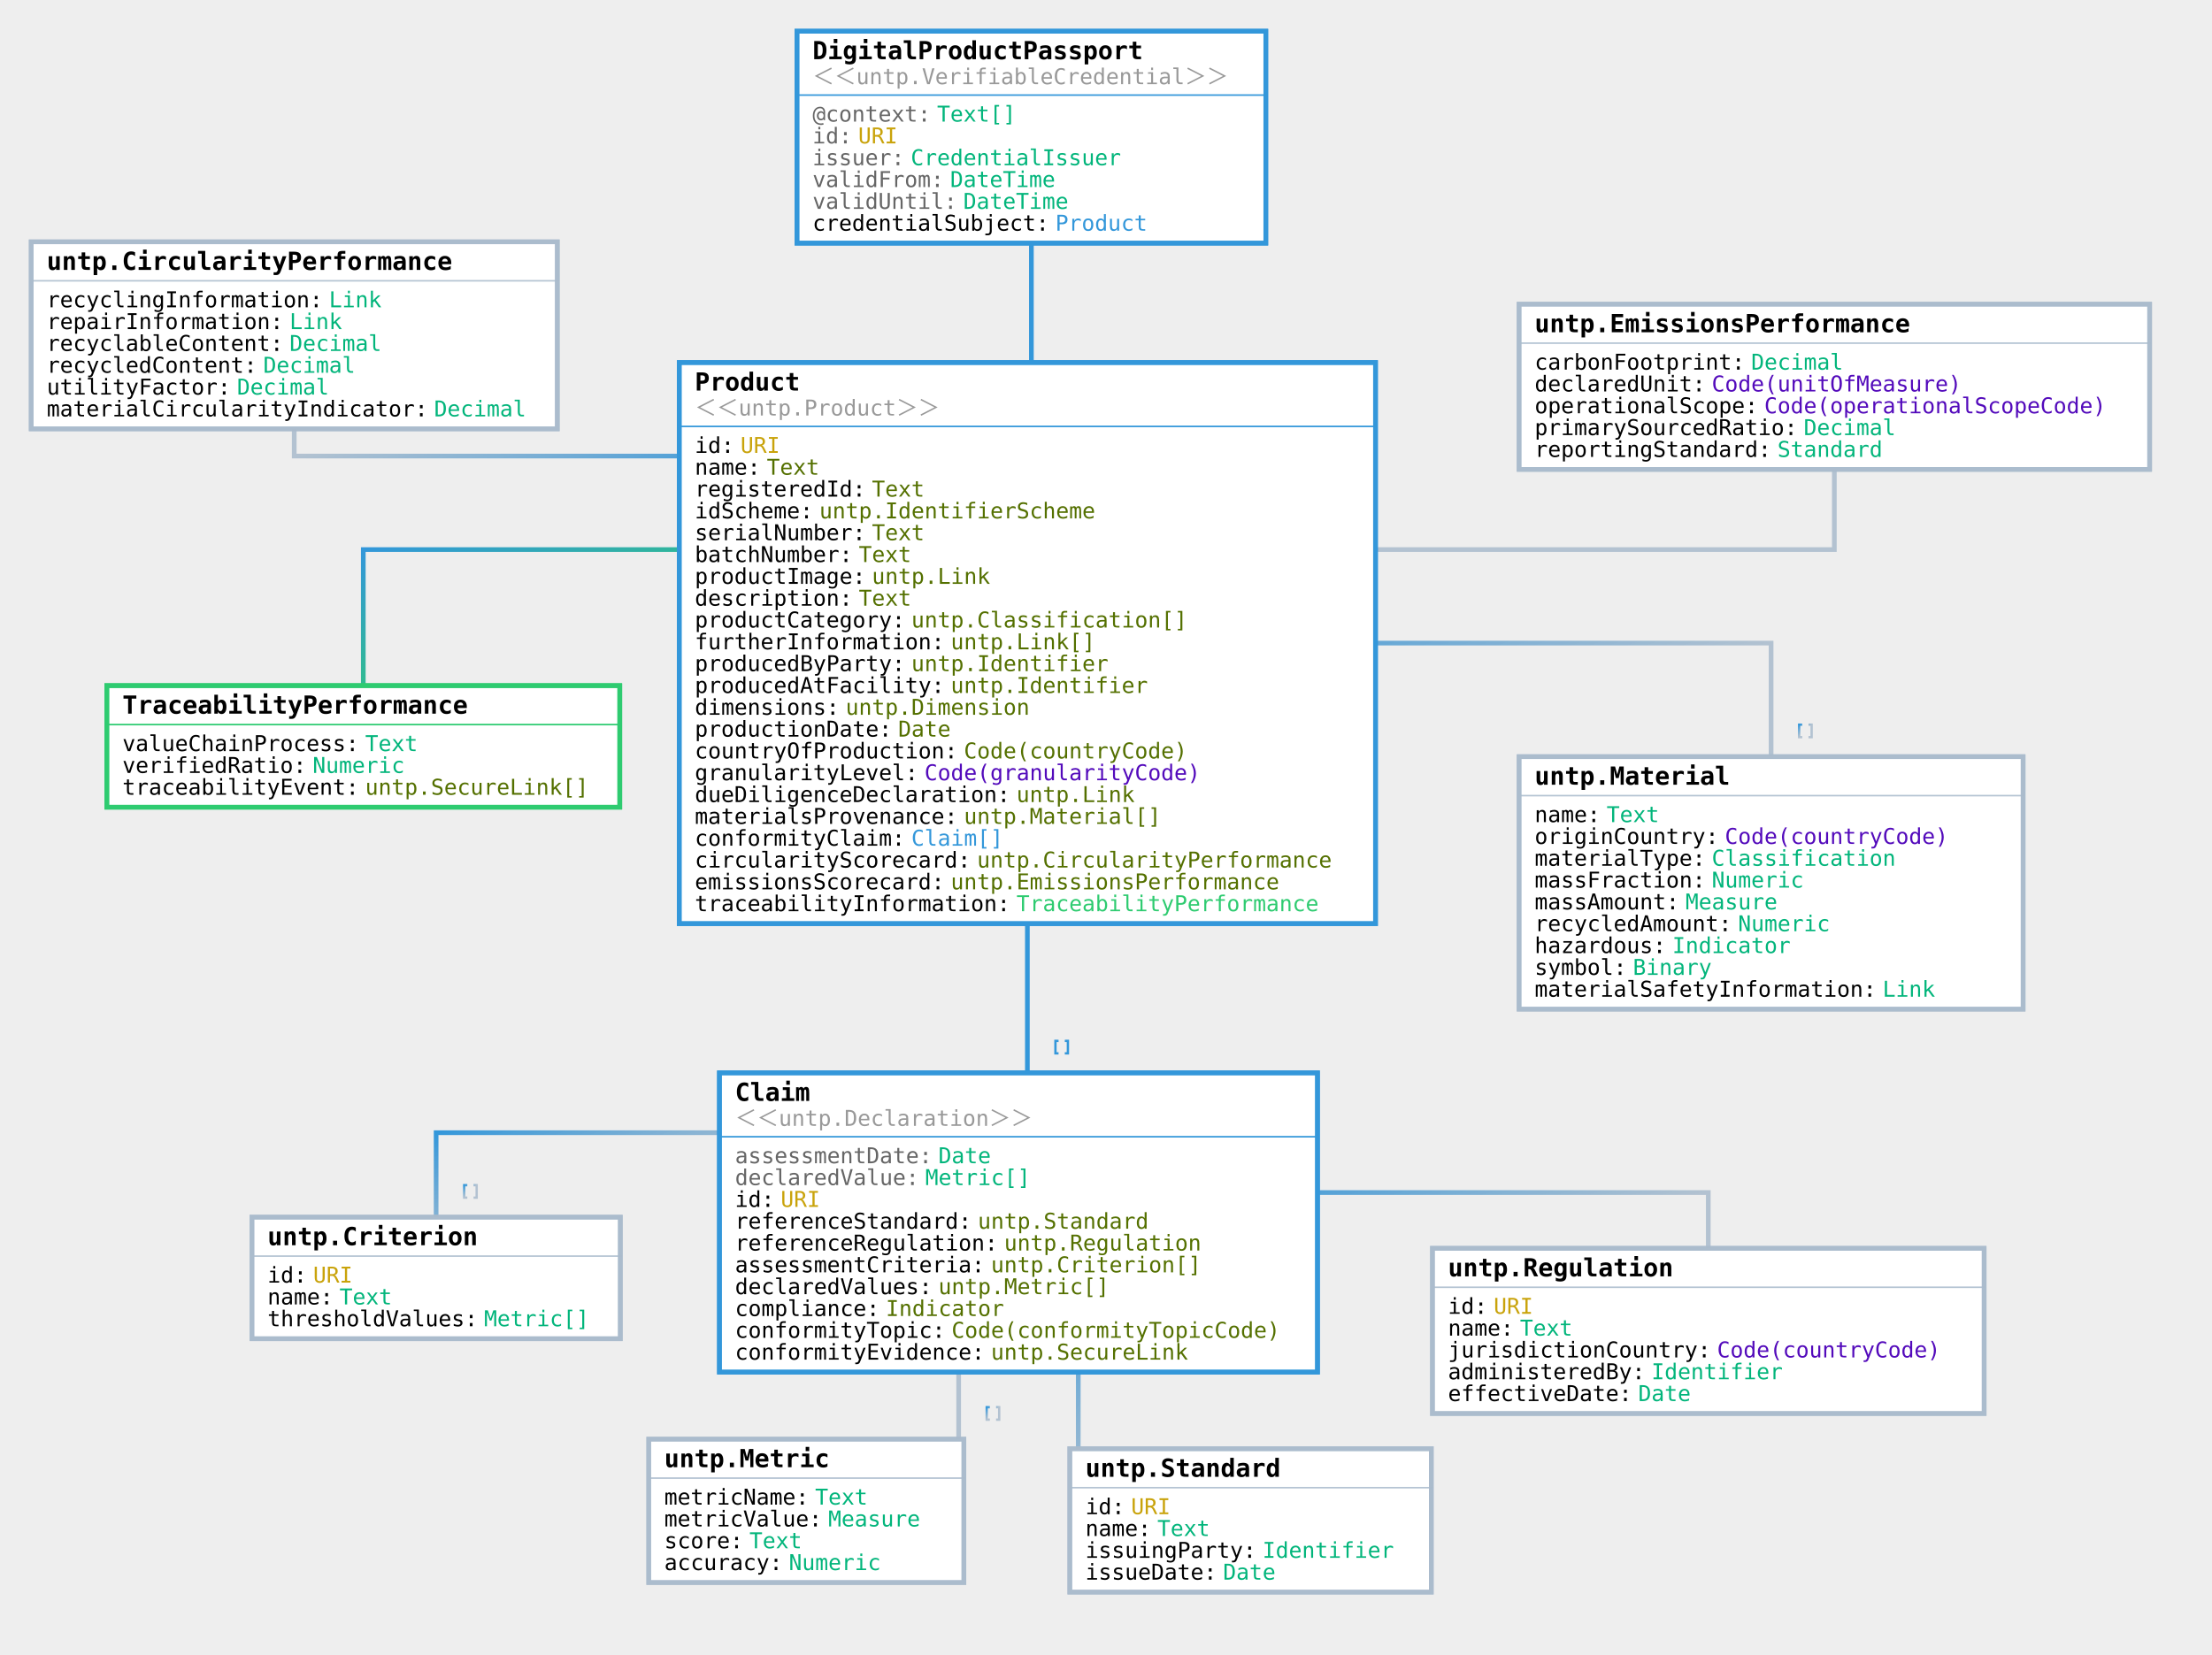
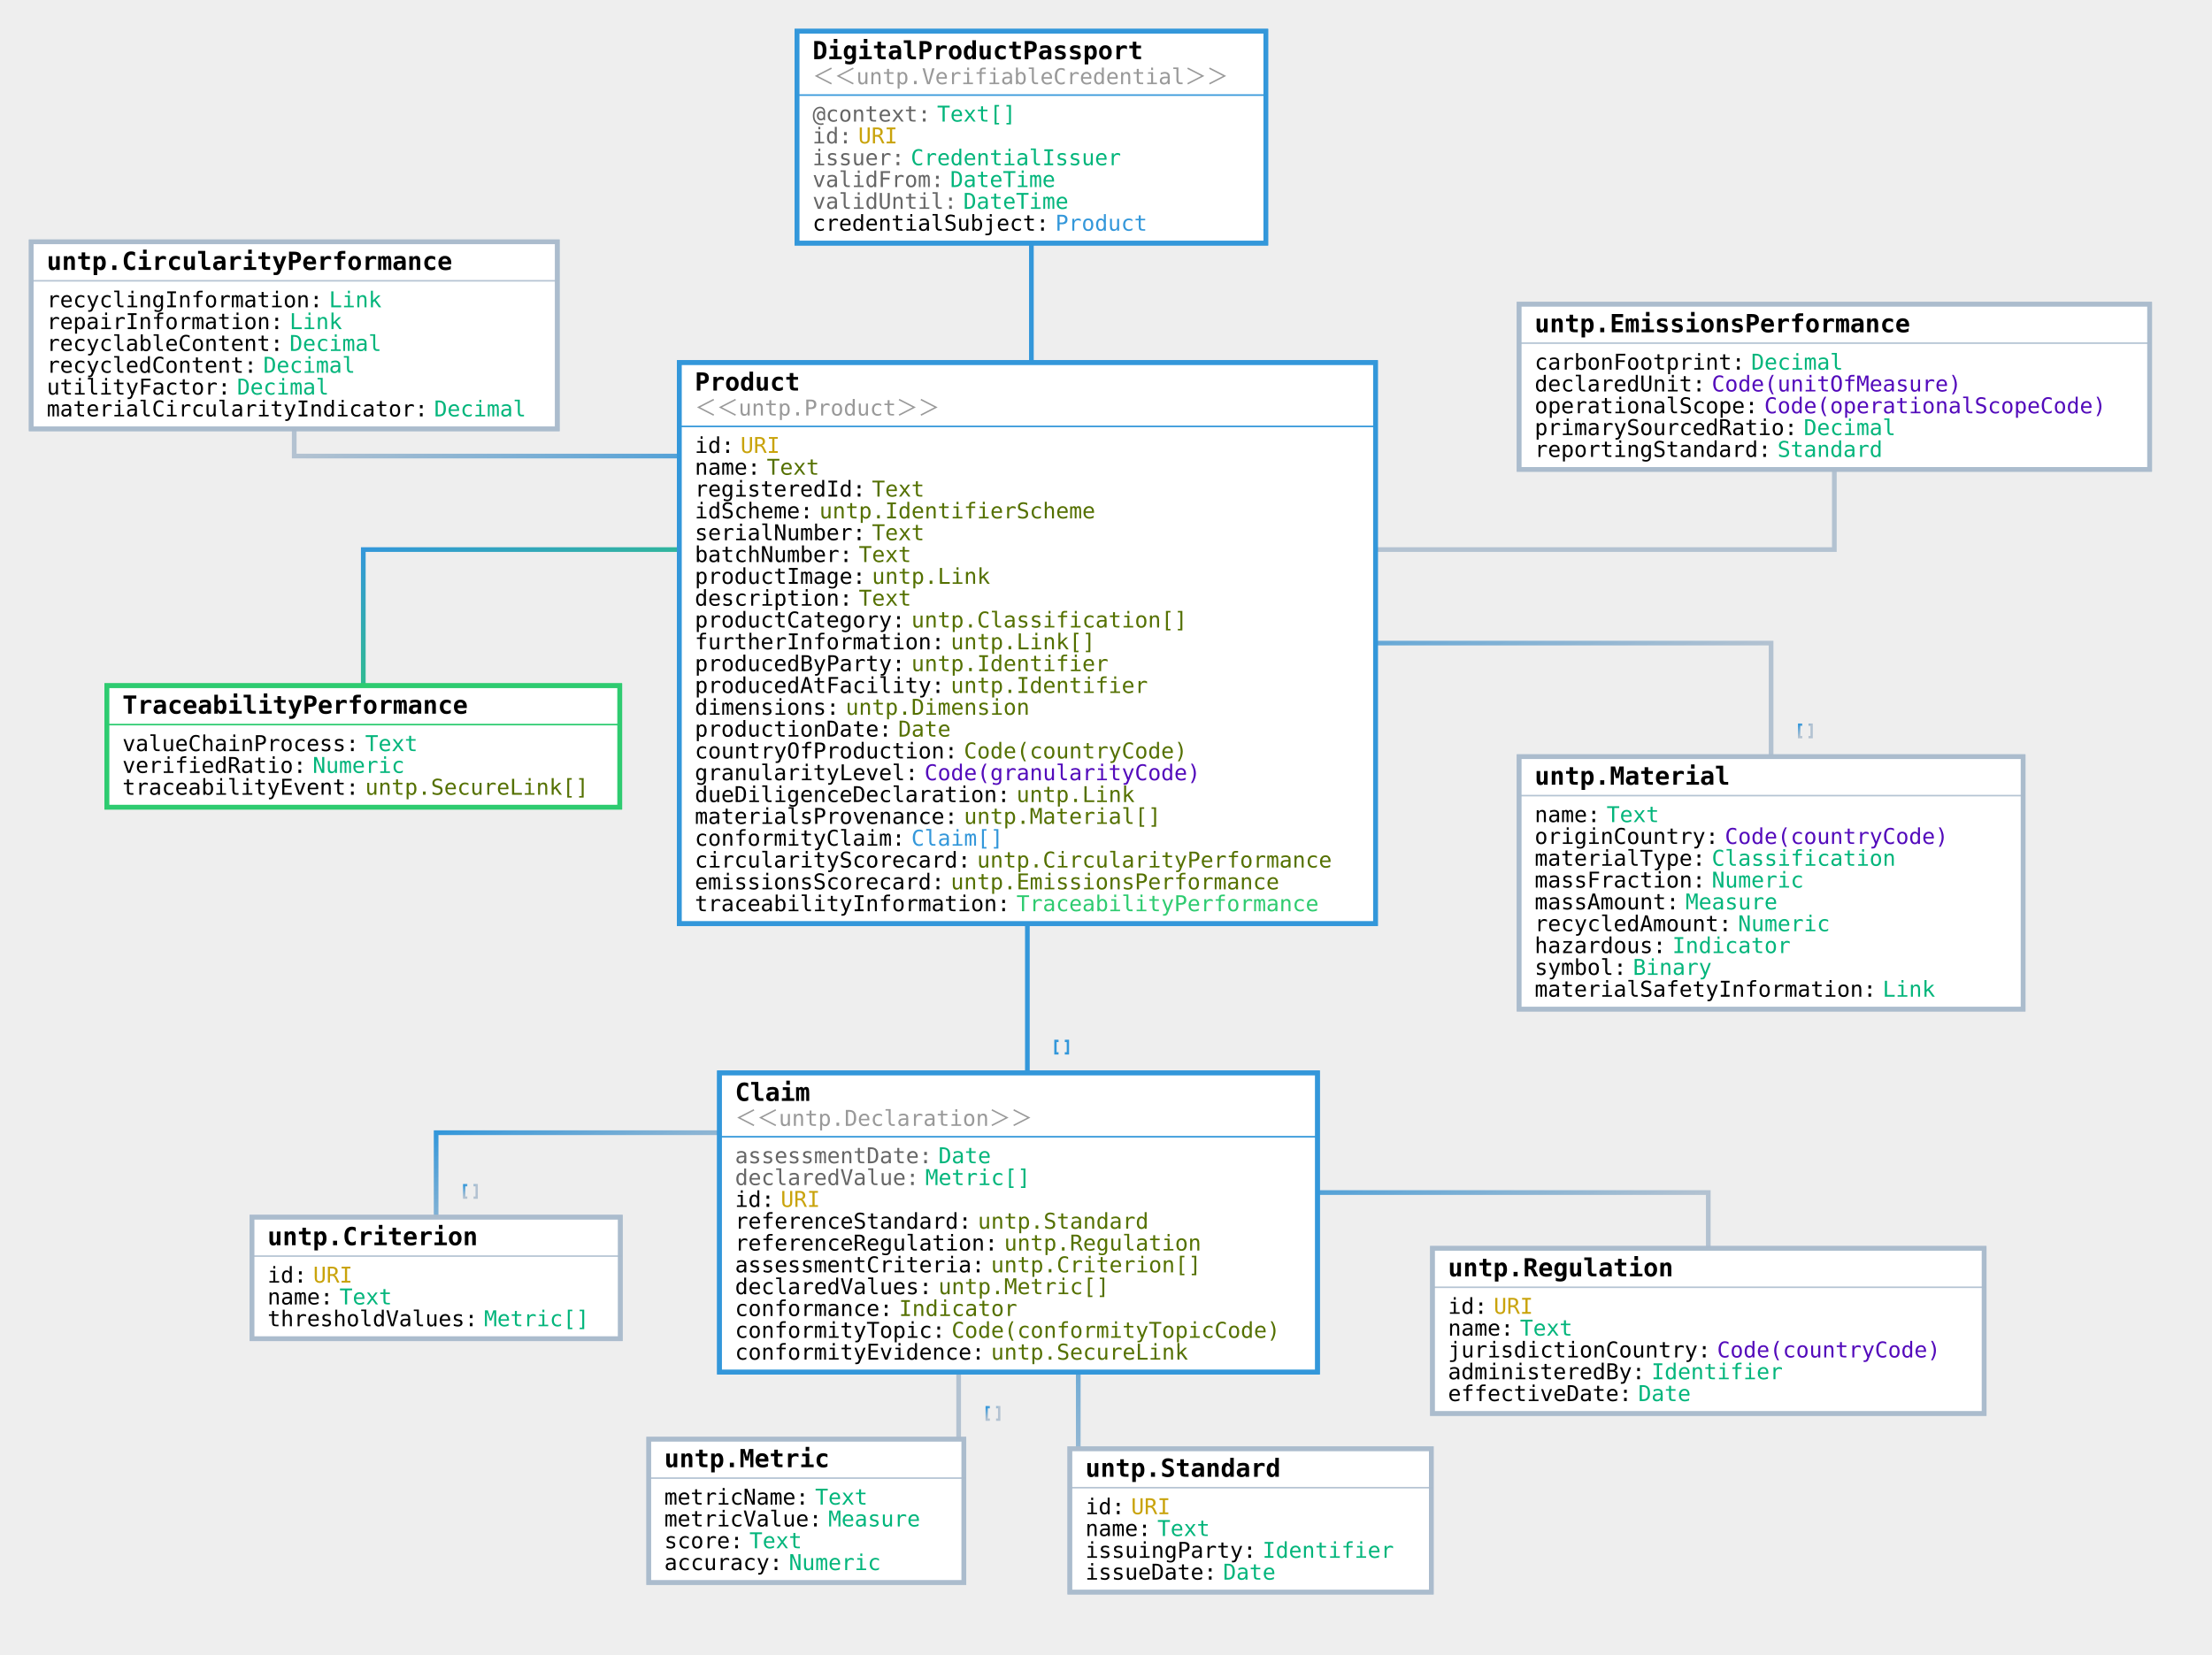
<svg xmlns="http://www.w3.org/2000/svg" viewBox="-188.717 -88 1418.72 1061.429">
  <rect width="1000%" height="1000%" x="-500%" y="-500%" fill="#EEEEEE" />
  <path fill="none" stroke="#EEEEEE" stroke-width="8" d="M544.651 324.581l-.01-.01h402.573V478.43" />
  <defs>
    <linearGradient id="a" x1="0%" x2="50%" y1="0%" y2="50%">
      <stop offset="0%" stop-color="#3397DA" />
      <stop offset="100%" stop-color="#aabbccdd" />
    </linearGradient>
  </defs>
  <path fill="none" stroke="url(#a)" stroke-width="3" d="M544.651 324.581l-.01-.01h402.573V478.43" />
  <path fill="none" stroke="url(#a)" stroke-width="1.5" d="M967.224 376.939l-2.01-.01v8h2M971.224 376.939l1.99-.01v8h-2" />
  <path fill="none" stroke="#EEEEEE" stroke-width="8" d="M321.362 204.581l-.01-.01H0v-77.428" />
  <defs>
    <linearGradient id="b" x1="100%" x2="50%" y1="100%" y2="50%">
      <stop offset="0%" stop-color="#3397DA" />
      <stop offset="100%" stop-color="#aabbccdd" />
    </linearGradient>
  </defs>
  <path fill="none" stroke="url(#b)" stroke-width="3" d="M321.362 204.581l-.01-.01H0v-77.428" />
  <path fill="none" stroke="#EEEEEE" stroke-width="8" d="M619.081 264.581l-.01-.01h368.715V160.143" />
  <defs>
    <linearGradient id="c" x1="0%" x2="50%" y1="0%" y2="50%">
      <stop offset="0%" stop-color="#3397DA" />
      <stop offset="100%" stop-color="#aabbccdd" />
    </linearGradient>
  </defs>
  <path fill="none" stroke="url(#c)" stroke-width="3" d="M619.081 264.581l-.01-.01h368.715V160.143" />
  <path fill="none" stroke="#EEEEEE" stroke-width="8" d="M502.868 715.496l-.01-.01v171.943h110.5" />
  <defs>
    <linearGradient id="d" x1="0%" x2="50%" y1="0%" y2="50%">
      <stop offset="0%" stop-color="#3397DA" />
      <stop offset="100%" stop-color="#aabbccdd" />
    </linearGradient>
  </defs>
  <path fill="none" stroke="url(#d)" stroke-width="3" d="M502.868 715.496l-.01-.01v171.943h110.5" />
  <path fill="none" stroke="#EEEEEE" stroke-width="8" d="M579.583 677.096l-.01-.01h327.358v88.771" />
  <defs>
    <linearGradient id="e" x1="0%" x2="50%" y1="0%" y2="50%">
      <stop offset="0%" stop-color="#3397DA" />
      <stop offset="100%" stop-color="#aabbccdd" />
    </linearGradient>
  </defs>
  <path fill="none" stroke="url(#e)" stroke-width="3" d="M579.583 677.096l-.01-.01h327.358v88.771" />
  <path fill="none" stroke="#EEEEEE" stroke-width="8" d="M349.437 638.696l-.01-.01H91.002v93.171" />
  <defs>
    <linearGradient id="f" x1="0%" x2="50%" y1="0%" y2="50%">
      <stop offset="0%" stop-color="#3397DA" />
      <stop offset="100%" stop-color="#aabbccdd" />
    </linearGradient>
  </defs>
  <path fill="none" stroke="url(#f)" stroke-width="3" d="M349.437 638.696l-.01-.01H91.002v93.171" />
  <path fill="none" stroke="url(#f)" stroke-width="1.5" d="M111.012 672.367l-2.01-.01v8h2M115.012 672.367l1.99-.01v8h-2" />
  <path fill="none" stroke="#EEEEEE" stroke-width="8" d="M426.153 677.096l-.01-.01v204.2h-97.717" />
  <defs>
    <linearGradient id="g" x1="0%" x2="50%" y1="0%" y2="50%">
      <stop offset="0%" stop-color="#3397DA" />
      <stop offset="100%" stop-color="#aabbccdd" />
    </linearGradient>
  </defs>
  <path fill="none" stroke="url(#g)" stroke-width="3" d="M426.153 677.096l-.01-.01v204.2h-97.717" />
  <path fill="none" stroke="url(#g)" stroke-width="1.5" d="M446.153 814.796l-2.01-.01v8h2M450.153 814.796l1.99-.01v8h-2" />
  <path fill="none" stroke="#EEEEEE" stroke-width="8" d="M472.795.01l-.01-.01v324.571h-2.573" />
  <defs>
    <linearGradient id="h" x1="0%" x2="50%" y1="0%" y2="50%">
      <stop offset="0%" stop-color="#3397DA" />
      <stop offset="100%" stop-color="#3397DA" />
    </linearGradient>
  </defs>
  <path fill="none" stroke="url(#h)" stroke-width="3" d="M472.795.01l-.01-.01v324.571h-2.573" />
  <path fill="none" stroke="#EEEEEE" stroke-width="8" d="M470.222 384.581l-.01-.01v311.715H464.5" />
  <defs>
    <linearGradient id="i" x1="0%" x2="50%" y1="0%" y2="50%">
      <stop offset="0%" stop-color="#3397DA" />
      <stop offset="100%" stop-color="#3397DA" />
    </linearGradient>
  </defs>
  <path fill="none" stroke="url(#i)" stroke-width="3" d="M470.222 384.581l-.01-.01v311.715H464.5" />
  <path fill="none" stroke="url(#i)" stroke-width="1.5" d="M490.222 579.796l-2.01-.01v8h2M494.222 579.796l1.99-.01v8h-2" />
  <path fill="none" stroke="#EEEEEE" stroke-width="8" d="M395.792 264.581l-.01-.01H44.286v126.286" />
  <defs>
    <linearGradient id="j" x1="0%" x2="50%" y1="0%" y2="50%">
      <stop offset="0%" stop-color="#3397DA" />
      <stop offset="100%" stop-color="#2ECB70" />
    </linearGradient>
  </defs>
  <path fill="none" stroke="url(#j)" stroke-width="3" d="M395.792 264.581l-.01-.01H44.286v126.286" />
  <path fill="#FFFFFF" stroke="#3397DA" stroke-width="3" d="M322.426-68h300.718V68H322.426z" />
  <path fill="#3397da" stroke="#3397da" d="M323.426-27h300.718" />
  <path fill="none" stroke="#3397DA" stroke-width="3" d="M322.426-68h300.718V68H322.426z" />
  <text x="332.426" y="-50" style="font:700 16px 'Lucida Console',monospace" fill="#000000">DigitalProductPassport</text>
  <text x="332.426" y="-34" style="font:500 14px 'Lucida Console',monospace" fill="#999">＜＜untp.VerifiableCredential＞＞</text>
  <text x="332.426" y="-10" style="font:500 14px 'Lucida Console',monospace" fill="#666">@context:</text>
  <text x="412.284" y="-10" style="font:500 14px 'Lucida Console',monospace" fill="#02b57b">Text[]</text>
  <text x="332.426" y="4" style="font:500 14px 'Lucida Console',monospace" fill="#666">id:</text>
  <text x="361.712" y="4" style="font:500 14px 'Lucida Console',monospace" fill="#C9A30B">URI</text>
  <text x="332.426" y="18" style="font:500 14px 'Lucida Console',monospace" fill="#666">issuer:</text>
  <text x="395.427" y="18" style="font:500 14px 'Lucida Console',monospace" fill="#02b57b">CredentialIssuer</text>
  <text x="332.426" y="32" style="font:500 14px 'Lucida Console',monospace" fill="#666">validFrom:</text>
  <text x="420.713" y="32" style="font:500 14px 'Lucida Console',monospace" fill="#02b57b">DateTime</text>
  <text x="332.426" y="46" style="font:500 14px 'Lucida Console',monospace" fill="#666">validUntil:</text>
  <text x="429.142" y="46" style="font:500 14px 'Lucida Console',monospace" fill="#02b57b">DateTime</text>
  <text x="332.426" y="60" style="font:500 14px 'Lucida Console',monospace" fill="#000000">credentialSubject:</text>
  <text x="488.143" y="60" style="font:500 14px 'Lucida Console',monospace" fill="#3397DA">Product</text>
  <path fill="#FFFFFF" stroke="#3397DA" stroke-width="3" d="M246.923 144.571h446.578v360H246.923z" />
  <path fill="#3397da" stroke="#3397da" d="M247.923 185.571H694.5" />
  <path fill="none" stroke="#3397DA" stroke-width="3" d="M246.923 144.571h446.578v360H246.923z" />
  <text x="256.923" y="162.571" style="font:700 16px 'Lucida Console',monospace" fill="#000000">Product</text>
  <text x="256.923" y="178.571" style="font:500 14px 'Lucida Console',monospace" fill="#999">＜＜untp.Product＞＞</text>
  <text x="256.923" y="202.571" style="font:500 14px 'Lucida Console',monospace" fill="#000000">id:</text>
  <text x="286.209" y="202.571" style="font:500 14px 'Lucida Console',monospace" fill="#C9A30B">URI</text>
  <text x="256.923" y="216.571" style="font:500 14px 'Lucida Console',monospace" fill="#000000">name:</text>
  <text x="303.066" y="216.571" style="font:500 14px 'Lucida Console',monospace" fill="#547000">Text</text>
  <text x="256.923" y="230.571" style="font:500 14px 'Lucida Console',monospace" fill="#000000">registeredId:</text>
  <text x="370.496" y="230.571" style="font:500 14px 'Lucida Console',monospace" fill="#547000">Text</text>
  <text x="256.923" y="244.571" style="font:500 14px 'Lucida Console',monospace" fill="#000000">idScheme:</text>
  <text x="336.781" y="244.571" style="font:500 14px 'Lucida Console',monospace" fill="#547000">untp.IdentifierScheme</text>
  <text x="256.923" y="258.571" style="font:500 14px 'Lucida Console',monospace" fill="#000000">serialNumber:</text>
  <text x="370.496" y="258.571" style="font:500 14px 'Lucida Console',monospace" fill="#547000">Text</text>
  <text x="256.923" y="272.571" style="font:500 14px 'Lucida Console',monospace" fill="#000000">batchNumber:</text>
  <text x="362.067" y="272.571" style="font:500 14px 'Lucida Console',monospace" fill="#547000">Text</text>
  <text x="256.923" y="286.571" style="font:500 14px 'Lucida Console',monospace" fill="#000000">productImage:</text>
  <text x="370.496" y="286.571" style="font:500 14px 'Lucida Console',monospace" fill="#547000">untp.Link</text>
  <text x="256.923" y="300.571" style="font:500 14px 'Lucida Console',monospace" fill="#000000">description:</text>
  <text x="362.067" y="300.571" style="font:500 14px 'Lucida Console',monospace" fill="#547000">Text</text>
  <text x="256.923" y="314.571" style="font:500 14px 'Lucida Console',monospace" fill="#000000">productCategory:</text>
  <text x="395.782" y="314.571" style="font:500 14px 'Lucida Console',monospace" fill="#547000">untp.Classification[]</text>
  <text x="256.923" y="328.571" style="font:500 14px 'Lucida Console',monospace" fill="#000000">furtherInformation:</text>
  <text x="421.068" y="328.571" style="font:500 14px 'Lucida Console',monospace" fill="#547000">untp.Link[]</text>
  <text x="256.923" y="342.571" style="font:500 14px 'Lucida Console',monospace" fill="#000000">producedByParty:</text>
  <text x="395.782" y="342.571" style="font:500 14px 'Lucida Console',monospace" fill="#547000">untp.Identifier</text>
  <text x="256.923" y="356.571" style="font:500 14px 'Lucida Console',monospace" fill="#000000">producedAtFacility:</text>
  <text x="421.068" y="356.571" style="font:500 14px 'Lucida Console',monospace" fill="#547000">untp.Identifier</text>
  <text x="256.923" y="370.571" style="font:500 14px 'Lucida Console',monospace" fill="#000000">dimensions:</text>
  <text x="353.638" y="370.571" style="font:500 14px 'Lucida Console',monospace" fill="#547000">untp.Dimension</text>
  <text x="256.923" y="384.571" style="font:500 14px 'Lucida Console',monospace" fill="#000000">productionDate:</text>
  <text x="387.353" y="384.571" style="font:500 14px 'Lucida Console',monospace" fill="#547000">Date</text>
  <text x="256.923" y="398.571" style="font:500 14px 'Lucida Console',monospace" fill="#000000">countryOfProduction:</text>
  <text x="429.497" y="398.571" style="font:500 14px 'Lucida Console',monospace" fill="#547000">Code(countryCode)</text>
  <text x="256.923" y="412.571" style="font:500 14px 'Lucida Console',monospace" fill="#000000">granularityLevel:</text>
  <text x="404.211" y="412.571" style="font:500 14px 'Lucida Console',monospace" fill="#530abb">Code(granularityCode)</text>
  <text x="256.923" y="426.571" style="font:500 14px 'Lucida Console',monospace" fill="#000000">dueDiligenceDeclaration:</text>
  <text x="463.212" y="426.571" style="font:500 14px 'Lucida Console',monospace" fill="#547000">untp.Link</text>
  <text x="256.923" y="440.571" style="font:500 14px 'Lucida Console',monospace" fill="#000000">materialsProvenance:</text>
  <text x="429.497" y="440.571" style="font:500 14px 'Lucida Console',monospace" fill="#547000">untp.Material[]</text>
  <text x="256.923" y="454.571" style="font:500 14px 'Lucida Console',monospace" fill="#000000">conformityClaim:</text>
  <text x="395.782" y="454.571" style="font:500 14px 'Lucida Console',monospace" fill="#3397DA">Claim[]</text>
  <text x="256.923" y="468.571" style="font:500 14px 'Lucida Console',monospace" fill="#000000">circularityScorecard:</text>
  <text x="437.926" y="468.571" style="font:500 14px 'Lucida Console',monospace" fill="#547000">untp.CircularityPerformance</text>
  <text x="256.923" y="482.571" style="font:500 14px 'Lucida Console',monospace" fill="#000000">emissionsScorecard:</text>
  <text x="421.068" y="482.571" style="font:500 14px 'Lucida Console',monospace" fill="#547000">untp.EmissionsPerformance</text>
  <text x="256.923" y="496.571" style="font:500 14px 'Lucida Console',monospace" fill="#000000">traceabilityInformation:</text>
  <text x="463.212" y="496.571" style="font:500 14px 'Lucida Console',monospace" fill="#2ECB70">TraceabilityPerformance</text>
  <path fill="#FFFFFF" stroke="#3397DA" stroke-width="3" d="M272.712 600.286h383.577v192H272.712z" />
  <path fill="#3397da" stroke="#3397da" d="M273.712 641.286h383.577" />
  <path fill="none" stroke="#3397DA" stroke-width="3" d="M272.712 600.286h383.577v192H272.712z" />
  <text x="282.712" y="618.286" style="font:700 16px 'Lucida Console',monospace" fill="#000000">Claim</text>
  <text x="282.712" y="634.286" style="font:500 14px 'Lucida Console',monospace" fill="#999">＜＜untp.Declaration＞＞</text>
  <text x="282.712" y="658.286" style="font:500 14px 'Lucida Console',monospace" fill="#666">assessmentDate:</text>
  <text x="413.142" y="658.286" style="font:500 14px 'Lucida Console',monospace" fill="#02b57b">Date</text>
  <text x="282.712" y="672.286" style="font:500 14px 'Lucida Console',monospace" fill="#666">declaredValue:</text>
  <text x="404.714" y="672.286" style="font:500 14px 'Lucida Console',monospace" fill="#02b57b">Metric[]</text>
  <text x="282.712" y="686.286" style="font:500 14px 'Lucida Console',monospace" fill="#000000">id:</text>
  <text x="311.998" y="686.286" style="font:500 14px 'Lucida Console',monospace" fill="#C9A30B">URI</text>
  <text x="282.712" y="700.286" style="font:500 14px 'Lucida Console',monospace" fill="#000000">referenceStandard:</text>
  <text x="438.429" y="700.286" style="font:500 14px 'Lucida Console',monospace" fill="#547000">untp.Standard</text>
  <text x="282.712" y="714.286" style="font:500 14px 'Lucida Console',monospace" fill="#000000">referenceRegulation:</text>
  <text x="455.286" y="714.286" style="font:500 14px 'Lucida Console',monospace" fill="#547000">untp.Regulation</text>
  <text x="282.712" y="728.286" style="font:500 14px 'Lucida Console',monospace" fill="#000000">assessmentCriteria:</text>
  <text x="446.857" y="728.286" style="font:500 14px 'Lucida Console',monospace" fill="#547000">untp.Criterion[]</text>
  <text x="282.712" y="742.286" style="font:500 14px 'Lucida Console',monospace" fill="#000000">declaredValues:</text>
  <text x="413.142" y="742.286" style="font:500 14px 'Lucida Console',monospace" fill="#547000">untp.Metric[]</text>
-   <text x="282.712" y="756.286" style="font:500 14px 'Lucida Console',monospace" fill="#000000">compliance:</text>
-   <text x="379.428" y="756.286" style="font:500 14px 'Lucida Console',monospace" fill="#547000">Indicator</text>
+   <text x="282.712" y="756.286" style="font:500 14px 'Lucida Console',monospace" fill="#000000">conformance:</text>
+   <text x="387.856" y="756.286" style="font:500 14px 'Lucida Console',monospace" fill="#547000">Indicator</text>
  <text x="282.712" y="770.286" style="font:500 14px 'Lucida Console',monospace" fill="#000000">conformityTopic:</text>
  <text x="421.571" y="770.286" style="font:500 14px 'Lucida Console',monospace" fill="#547000">Code(conformityTopicCode)</text>
  <text x="282.712" y="784.286" style="font:500 14px 'Lucida Console',monospace" fill="#000000">conformityEvidence:</text>
  <text x="446.857" y="784.286" style="font:500 14px 'Lucida Console',monospace" fill="#547000">untp.SecureLink</text>
  <path fill="#FFFFFF" stroke="#2ECB70" stroke-width="3" d="M-120.217 351.857h329.005v78h-329.005z" />
  <path fill="#2ecb70" stroke="#2ecb70" d="M-119.217 376.857h329.005" />
  <path fill="none" stroke="#2ECB70" stroke-width="3" d="M-120.217 351.857h329.005v78h-329.005z" />
  <text x="-110.217" y="369.857" style="font:700 16px 'Lucida Console',monospace" fill="#000000">TraceabilityPerformance</text>
  <text x="-110.217" y="393.857" style="font:500 14px 'Lucida Console',monospace" fill="#000000">valueChainProcess:</text>
  <text x="45.5" y="393.857" style="font:500 14px 'Lucida Console',monospace" fill="#02b57b">Text</text>
  <text x="-110.217" y="407.857" style="font:500 14px 'Lucida Console',monospace" fill="#000000">verifiedRatio:</text>
  <text x="11.785" y="407.857" style="font:500 14px 'Lucida Console',monospace" fill="#02b57b">Numeric</text>
  <text x="-110.217" y="421.857" style="font:500 14px 'Lucida Console',monospace" fill="#000000">traceabilityEvent:</text>
  <text x="45.5" y="421.857" style="font:500 14px 'Lucida Console',monospace" fill="#547000">untp.SecureLink[]</text>
  <path fill="#FFFFFF" stroke="#aabbccdd" stroke-width="3" d="M785.569 397.429h323.29v162h-323.29z" />
  <path fill="#aabbccdd" stroke="#aabbccdd" d="M786.569 422.429h323.29" />
  <path fill="none" stroke="#aabbccdd" stroke-width="3" d="M785.569 397.429h323.29v162h-323.29z" />
  <text x="795.569" y="415.429" style="font:700 16px 'Lucida Console',monospace" fill="#000000">untp.Material</text>
  <text x="795.569" y="439.429" style="font:500 14px 'Lucida Console',monospace" fill="#000000">name:</text>
  <text x="841.712" y="439.429" style="font:500 14px 'Lucida Console',monospace" fill="#02b57b">Text</text>
  <text x="795.569" y="453.429" style="font:500 14px 'Lucida Console',monospace" fill="#000000">originCountry:</text>
  <text x="917.571" y="453.429" style="font:500 14px 'Lucida Console',monospace" fill="#530abb">Code(countryCode)</text>
  <text x="795.569" y="467.429" style="font:500 14px 'Lucida Console',monospace" fill="#000000">materialType:</text>
  <text x="909.142" y="467.429" style="font:500 14px 'Lucida Console',monospace" fill="#02b57b">Classification</text>
  <text x="795.569" y="481.429" style="font:500 14px 'Lucida Console',monospace" fill="#000000">massFraction:</text>
  <text x="909.142" y="481.429" style="font:500 14px 'Lucida Console',monospace" fill="#02b57b">Numeric</text>
  <text x="795.569" y="495.429" style="font:500 14px 'Lucida Console',monospace" fill="#000000">massAmount:</text>
  <text x="892.285" y="495.429" style="font:500 14px 'Lucida Console',monospace" fill="#02b57b">Measure</text>
  <text x="795.569" y="509.429" style="font:500 14px 'Lucida Console',monospace" fill="#000000">recycledAmount:</text>
  <text x="926" y="509.429" style="font:500 14px 'Lucida Console',monospace" fill="#02b57b">Numeric</text>
  <text x="795.569" y="523.429" style="font:500 14px 'Lucida Console',monospace" fill="#000000">hazardous:</text>
  <text x="883.856" y="523.429" style="font:500 14px 'Lucida Console',monospace" fill="#02b57b">Indicator</text>
  <text x="795.569" y="537.429" style="font:500 14px 'Lucida Console',monospace" fill="#000000">symbol:</text>
  <text x="858.57" y="537.429" style="font:500 14px 'Lucida Console',monospace" fill="#02b57b">Binary</text>
  <text x="795.569" y="551.429" style="font:500 14px 'Lucida Console',monospace" fill="#000000">materialSafetyInformation:</text>
  <text x="1018.715" y="551.429" style="font:500 14px 'Lucida Console',monospace" fill="#02b57b">Link</text>
  <path fill="#FFFFFF" stroke="#aabbccdd" stroke-width="3" d="M-168.717 67.143h337.434v120h-337.434z" />
  <path fill="#aabbccdd" stroke="#aabbccdd" d="M-167.717 92.143h337.434" />
  <path fill="none" stroke="#aabbccdd" stroke-width="3" d="M-168.717 67.143h337.434v120h-337.434z" />
  <text x="-158.717" y="85.143" style="font:700 16px 'Lucida Console',monospace" fill="#000000">untp.CircularityPerformance</text>
  <text x="-158.717" y="109.143" style="font:500 14px 'Lucida Console',monospace" fill="#000000">recyclingInformation:</text>
  <text x="22.286" y="109.143" style="font:500 14px 'Lucida Console',monospace" fill="#02b57b">Link</text>
  <text x="-158.717" y="123.143" style="font:500 14px 'Lucida Console',monospace" fill="#000000">repairInformation:</text>
  <text x="-3" y="123.143" style="font:500 14px 'Lucida Console',monospace" fill="#02b57b">Link</text>
  <text x="-158.717" y="137.143" style="font:500 14px 'Lucida Console',monospace" fill="#000000">recyclableContent:</text>
  <text x="-3" y="137.143" style="font:500 14px 'Lucida Console',monospace" fill="#02b57b">Decimal</text>
  <text x="-158.717" y="151.143" style="font:500 14px 'Lucida Console',monospace" fill="#000000">recycledContent:</text>
  <text x="-19.857" y="151.143" style="font:500 14px 'Lucida Console',monospace" fill="#02b57b">Decimal</text>
  <text x="-158.717" y="165.143" style="font:500 14px 'Lucida Console',monospace" fill="#000000">utilityFactor:</text>
  <text x="-36.715" y="165.143" style="font:500 14px 'Lucida Console',monospace" fill="#02b57b">Decimal</text>
  <text x="-158.717" y="179.143" style="font:500 14px 'Lucida Console',monospace" fill="#000000">materialCircularityIndicator:</text>
  <text x="89.716" y="179.143" style="font:500 14px 'Lucida Console',monospace" fill="#02b57b">Decimal</text>
  <path fill="#FFFFFF" stroke="#aabbccdd" stroke-width="3" d="M785.569 107.143h404.435v106H785.569z" />
  <path fill="#aabbccdd" stroke="#aabbccdd" d="M786.569 132.143h404.434" />
  <path fill="none" stroke="#aabbccdd" stroke-width="3" d="M785.569 107.143h404.435v106H785.569z" />
  <text x="795.569" y="125.143" style="font:700 16px 'Lucida Console',monospace" fill="#000000">untp.EmissionsPerformance</text>
  <text x="795.569" y="149.143" style="font:500 14px 'Lucida Console',monospace" fill="#000000">carbonFootprint:</text>
  <text x="934.428" y="149.143" style="font:500 14px 'Lucida Console',monospace" fill="#02b57b">Decimal</text>
  <text x="795.569" y="163.143" style="font:500 14px 'Lucida Console',monospace" fill="#000000">declaredUnit:</text>
  <text x="909.142" y="163.143" style="font:500 14px 'Lucida Console',monospace" fill="#530abb">Code(unitOfMeasure)</text>
  <text x="795.569" y="177.143" style="font:500 14px 'Lucida Console',monospace" fill="#000000">operationalScope:</text>
  <text x="942.857" y="177.143" style="font:500 14px 'Lucida Console',monospace" fill="#530abb">Code(operationalScopeCode)</text>
  <text x="795.569" y="191.143" style="font:500 14px 'Lucida Console',monospace" fill="#000000">primarySourcedRatio:</text>
  <text x="968.143" y="191.143" style="font:500 14px 'Lucida Console',monospace" fill="#02b57b">Decimal</text>
  <text x="795.569" y="205.143" style="font:500 14px 'Lucida Console',monospace" fill="#000000">reportingStandard:</text>
  <text x="951.286" y="205.143" style="font:500 14px 'Lucida Console',monospace" fill="#02b57b">Standard</text>
  <path fill="#FFFFFF" stroke="#aabbccdd" stroke-width="3" d="M497.428 841.429h231.86v92h-231.86z" />
  <path fill="#aabbccdd" stroke="#aabbccdd" d="M498.428 866.429h231.86" />
  <path fill="none" stroke="#aabbccdd" stroke-width="3" d="M497.428 841.429h231.86v92h-231.86z" />
  <text x="507.428" y="859.429" style="font:700 16px 'Lucida Console',monospace" fill="#000000">untp.Standard</text>
  <text x="507.428" y="883.429" style="font:500 14px 'Lucida Console',monospace" fill="#000000">id:</text>
  <text x="536.714" y="883.429" style="font:500 14px 'Lucida Console',monospace" fill="#C9A30B">URI</text>
  <text x="507.428" y="897.429" style="font:500 14px 'Lucida Console',monospace" fill="#000000">name:</text>
  <text x="553.572" y="897.429" style="font:500 14px 'Lucida Console',monospace" fill="#02b57b">Text</text>
  <text x="507.428" y="911.429" style="font:500 14px 'Lucida Console',monospace" fill="#000000">issuingParty:</text>
  <text x="621.002" y="911.429" style="font:500 14px 'Lucida Console',monospace" fill="#02b57b">Identifier</text>
  <text x="507.428" y="925.429" style="font:500 14px 'Lucida Console',monospace" fill="#000000">issueDate:</text>
  <text x="595.715" y="925.429" style="font:500 14px 'Lucida Console',monospace" fill="#02b57b">Date</text>
  <path fill="#FFFFFF" stroke="#aabbccdd" stroke-width="3" d="M730 712.857h353.862v106H730z" />
  <path fill="#aabbccdd" stroke="#aabbccdd" d="M731 737.857h353.862" />
  <path fill="none" stroke="#aabbccdd" stroke-width="3" d="M730 712.857h353.862v106H730z" />
  <text x="740" y="730.857" style="font:700 16px 'Lucida Console',monospace" fill="#000000">untp.Regulation</text>
  <text x="740" y="754.857" style="font:500 14px 'Lucida Console',monospace" fill="#000000">id:</text>
  <text x="769.286" y="754.857" style="font:500 14px 'Lucida Console',monospace" fill="#C9A30B">URI</text>
  <text x="740" y="768.857" style="font:500 14px 'Lucida Console',monospace" fill="#000000">name:</text>
  <text x="786.144" y="768.857" style="font:500 14px 'Lucida Console',monospace" fill="#02b57b">Text</text>
  <text x="740" y="782.857" style="font:500 14px 'Lucida Console',monospace" fill="#000000">jurisdictionCountry:</text>
  <text x="912.574" y="782.857" style="font:500 14px 'Lucida Console',monospace" fill="#530abb">Code(countryCode)</text>
  <text x="740" y="796.857" style="font:500 14px 'Lucida Console',monospace" fill="#000000">administeredBy:</text>
  <text x="870.431" y="796.857" style="font:500 14px 'Lucida Console',monospace" fill="#02b57b">Identifier</text>
  <text x="740" y="810.857" style="font:500 14px 'Lucida Console',monospace" fill="#000000">effectiveDate:</text>
  <text x="862.002" y="810.857" style="font:500 14px 'Lucida Console',monospace" fill="#02b57b">Date</text>
  <path fill="#FFFFFF" stroke="#aabbccdd" stroke-width="3" d="M-27.143 692.857h236.289v78H-27.143z" />
  <path fill="#aabbccdd" stroke="#aabbccdd" d="M-26.143 717.857h236.29" />
  <path fill="none" stroke="#aabbccdd" stroke-width="3" d="M-27.143 692.857h236.289v78H-27.143z" />
  <text x="-17.143" y="710.857" style="font:700 16px 'Lucida Console',monospace" fill="#000000">untp.Criterion</text>
  <text x="-17.143" y="734.857" style="font:500 14px 'Lucida Console',monospace" fill="#000000">id:</text>
  <text x="12.143" y="734.857" style="font:500 14px 'Lucida Console',monospace" fill="#C9A30B">URI</text>
  <text x="-17.143" y="748.857" style="font:500 14px 'Lucida Console',monospace" fill="#000000">name:</text>
  <text x="29.001" y="748.857" style="font:500 14px 'Lucida Console',monospace" fill="#02b57b">Text</text>
  <text x="-17.143" y="762.857" style="font:500 14px 'Lucida Console',monospace" fill="#000000">thresholdValues:</text>
  <text x="121.717" y="762.857" style="font:500 14px 'Lucida Console',monospace" fill="#02b57b">Metric[]</text>
  <path fill="#FFFFFF" stroke="#aabbccdd" stroke-width="3" d="M227.353 835.286h202.146v92H227.353z" />
  <path fill="#aabbccdd" stroke="#aabbccdd" d="M228.353 860.286H430.5" />
  <path fill="none" stroke="#aabbccdd" stroke-width="3" d="M227.353 835.286h202.146v92H227.353z" />
  <text x="237.353" y="853.286" style="font:700 16px 'Lucida Console',monospace" fill="#000000">untp.Metric</text>
  <text x="237.353" y="877.286" style="font:500 14px 'Lucida Console',monospace" fill="#000000">metricName:</text>
  <text x="334.069" y="877.286" style="font:500 14px 'Lucida Console',monospace" fill="#02b57b">Text</text>
  <text x="237.353" y="891.286" style="font:500 14px 'Lucida Console',monospace" fill="#000000">metricValue:</text>
  <text x="342.498" y="891.286" style="font:500 14px 'Lucida Console',monospace" fill="#02b57b">Measure</text>
  <text x="237.353" y="905.286" style="font:500 14px 'Lucida Console',monospace" fill="#000000">score:</text>
  <text x="291.926" y="905.286" style="font:500 14px 'Lucida Console',monospace" fill="#02b57b">Text</text>
  <text x="237.353" y="919.286" style="font:500 14px 'Lucida Console',monospace" fill="#000000">accuracy:</text>
  <text x="317.212" y="919.286" style="font:500 14px 'Lucida Console',monospace" fill="#02b57b">Numeric</text>
</svg>
